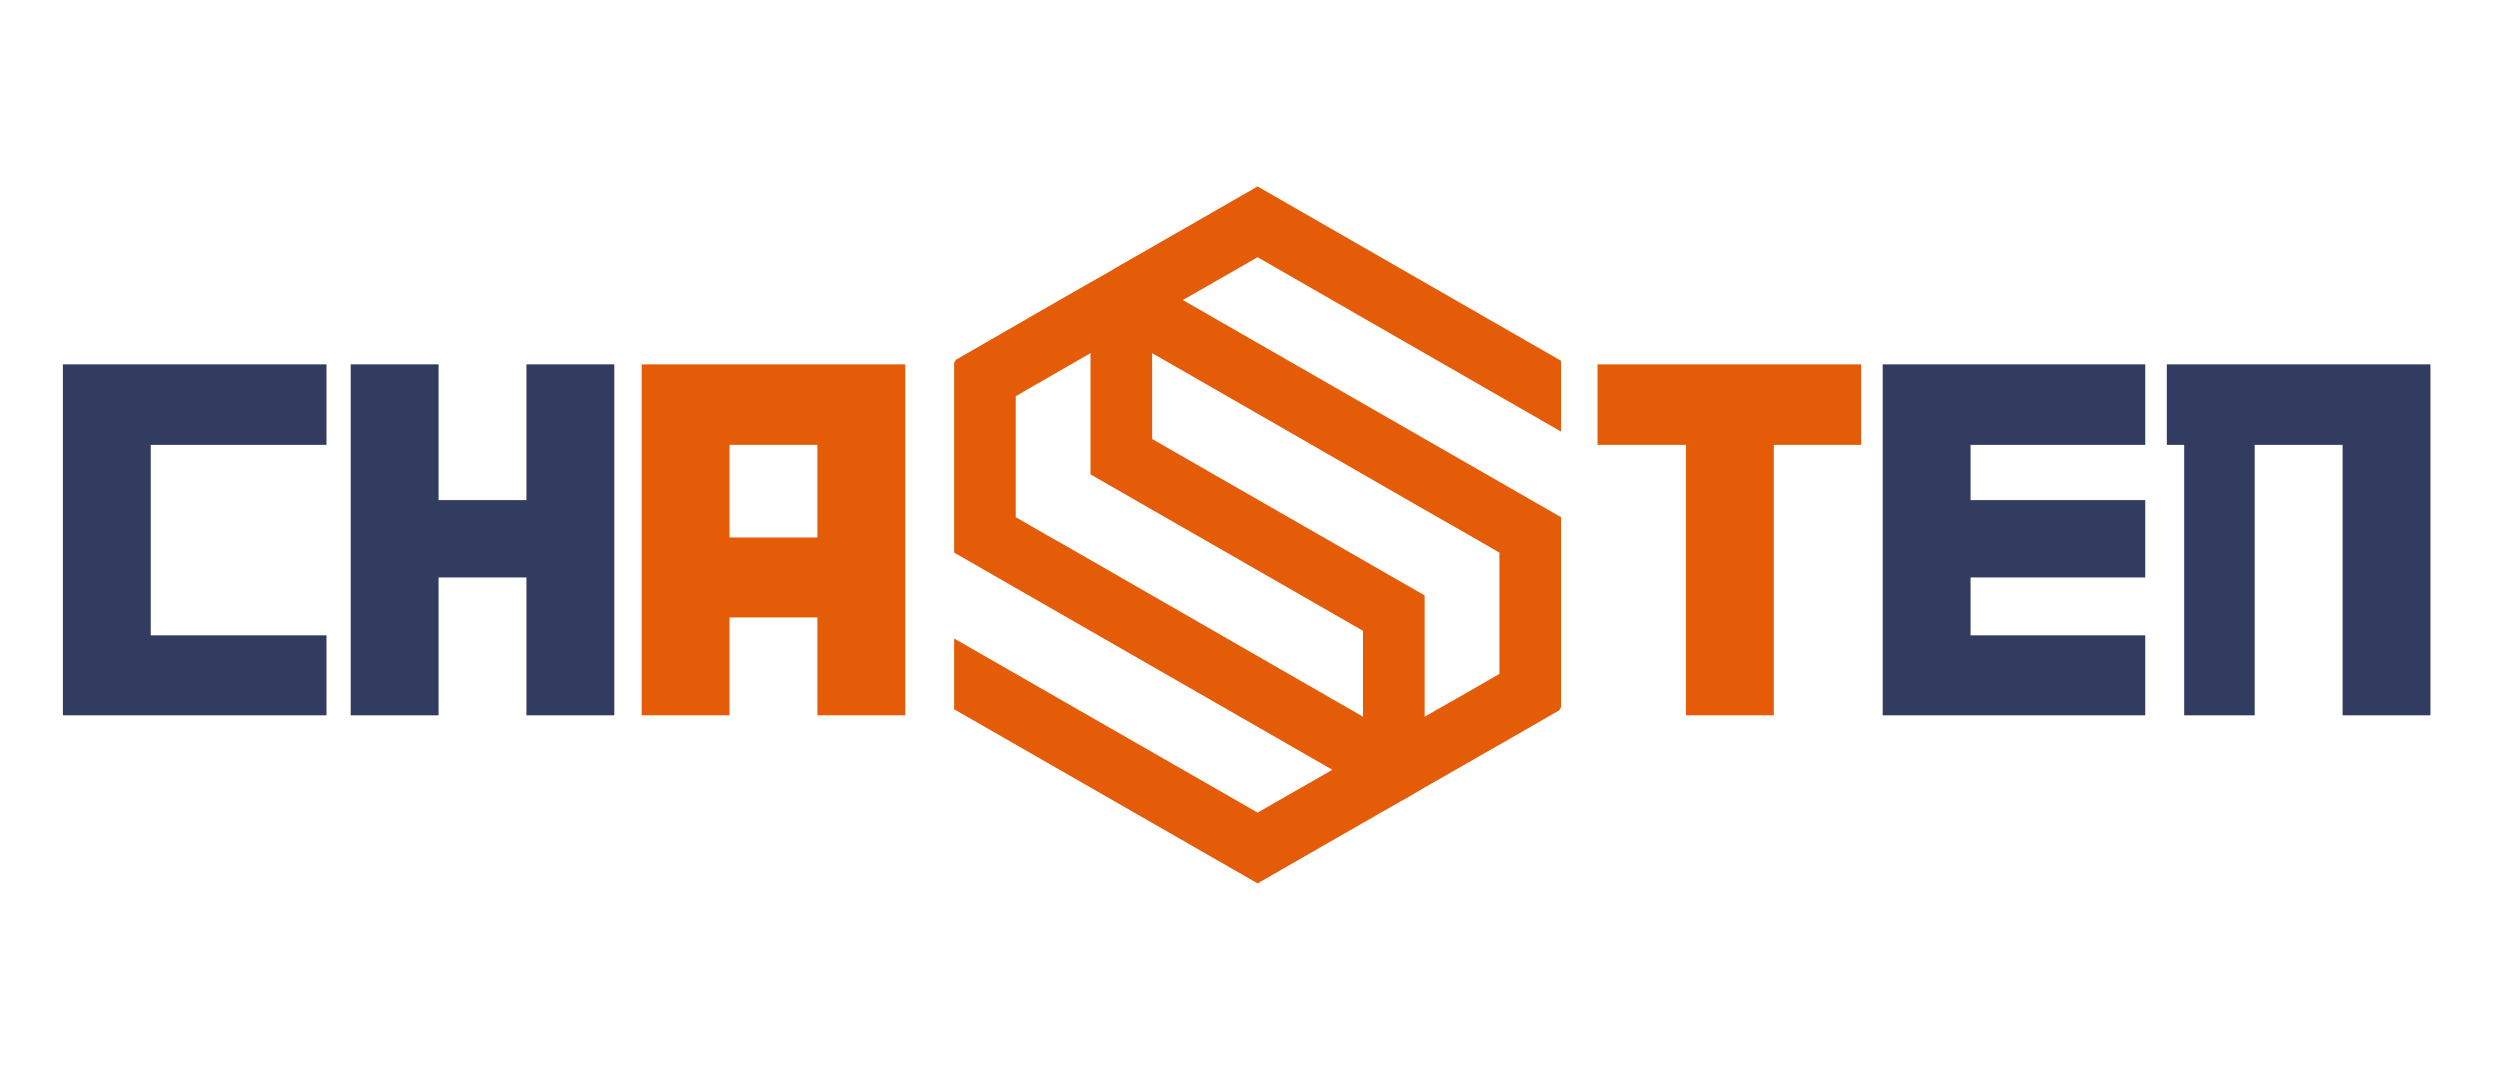
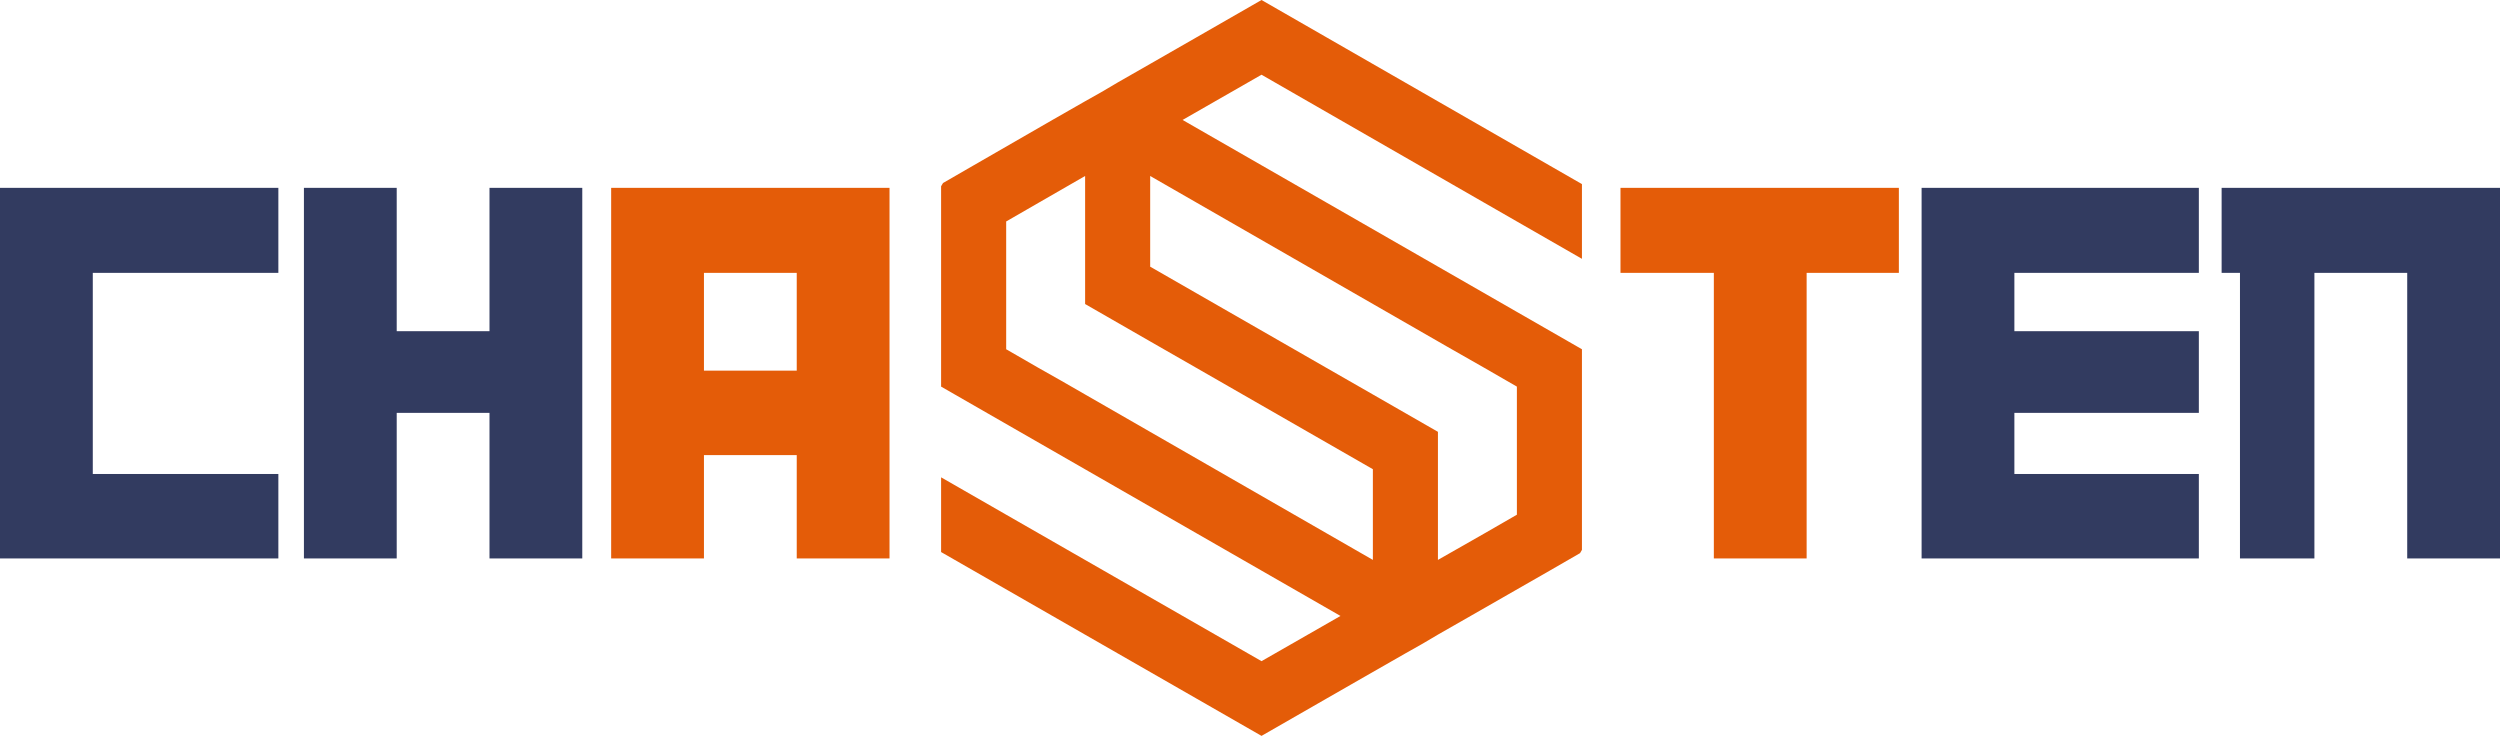
- <svg xmlns="http://www.w3.org/2000/svg" width="672" zoomAndPan="magnify" viewBox="0 0 504 216" height="288" preserveAspectRatio="xMidYMid meet" version="1.0">
-   <defs>
-     <g />
+ <svg xmlns="http://www.w3.org/2000/svg" width="636.403" zoomAndPan="magnify" viewBox="0 0 477.302 140.496" height="187.328" preserveAspectRatio="xMidYMid" version="1.0" id="svg67">
+   <defs id="defs7">
+     <g id="g2" />
    <clipPath id="cdd620850c">
-       <path d="M 192.344 37.59 L 314.715 37.59 L 314.715 178.086 L 192.344 178.086 Z M 192.344 37.59 " clip-rule="nonzero" />
+       <path d="M 192.344,37.59 H 314.715 V 178.086 H 192.344 Z m 0,0" clip-rule="nonzero" id="path4" />
    </clipPath>
  </defs>
-   <g clip-path="url(#cdd620850c)">
-     <path fill="#e45c08" d="M 192.352 79.871 L 192.352 111.402 L 204.777 118.539 L 268.602 155.188 L 253.527 163.82 L 204.777 135.855 L 192.352 128.723 L 192.352 142.988 L 253.527 178.086 L 265.949 170.953 L 274.785 165.887 L 281.023 162.32 L 284.141 160.562 L 287.207 158.754 L 293.445 155.188 L 308.52 146.555 L 314.34 143.195 L 314.703 142.574 L 314.703 104.27 L 302.281 97.137 L 238.457 60.488 L 253.527 51.855 L 302.281 79.871 L 314.703 87.004 L 314.703 72.738 L 253.527 37.59 L 241.105 44.723 L 232.27 49.789 L 226.035 53.355 L 222.969 55.164 L 219.848 56.922 L 213.609 60.488 L 198.539 69.172 L 192.719 72.531 L 192.352 73.152 Z M 302.281 111.402 L 296.098 107.836 L 289.027 103.805 L 232.27 71.188 L 232.27 88.504 L 265.949 107.836 L 274.785 112.902 L 287.207 120.035 L 287.207 144.488 L 296.098 139.422 L 302.281 135.855 Z M 204.777 104.27 L 210.961 107.836 L 215.172 110.215 L 274.785 144.488 L 274.785 127.172 L 241.105 107.836 L 232.27 102.773 L 219.848 95.637 L 219.848 71.188 L 210.961 76.305 L 204.777 79.871 Z M 204.777 104.27 " fill-opacity="1" fill-rule="evenodd" />
+   <g clip-path="url(#cdd620850c)" id="g11" transform="translate(-12.67661,-37.58984)">
+     <path fill="#e45c08" d="m 192.352,79.871 v 31.531 l 12.426,7.137 63.824,36.648 -15.074,8.633 -48.75,-27.965 -12.426,-7.133 v 14.266 l 61.176,35.098 12.422,-7.133 8.836,-5.066 6.238,-3.566 3.117,-1.758 3.066,-1.809 6.238,-3.566 15.074,-8.633 5.82,-3.359 0.363,-0.621 v -38.305 l -12.422,-7.133 -63.824,-36.648 15.07,-8.633 48.754,28.016 12.422,7.133 V 72.738 l -61.176,-35.148 -12.422,7.133 -8.836,5.066 -6.234,3.566 -3.066,1.809 -3.121,1.758 -6.238,3.566 -15.07,8.684 -5.82,3.359 -0.367,0.621 z m 109.93,31.531 -6.184,-3.566 -7.07,-4.031 -56.758,-32.617 v 17.316 l 33.68,19.332 8.836,5.066 12.422,7.133 v 24.453 l 8.891,-5.066 6.184,-3.566 z m -97.504,-7.133 6.184,3.566 4.211,2.379 59.613,34.273 v -17.316 l -33.68,-19.336 -8.836,-5.062 -12.422,-7.137 V 71.188 l -8.887,5.117 -6.184,3.566 z m 0,0" fill-opacity="1" fill-rule="evenodd" id="path9" />
  </g>
-   <g fill="#323b60" fill-opacity="1">
-     <g transform="translate(9.918797, 144.2081)">
-       <g>
-         <path d="M 55.902 0 L 55.902 -16.125 L 20.473 -16.125 L 20.473 -54.523 L 55.902 -54.523 L 55.902 -70.754 L 2.758 -70.754 L 2.758 0 Z M 55.902 0 " />
+   <g fill="#323b60" fill-opacity="1" id="g19" transform="translate(-12.67661,-37.58984)">
+     <g transform="translate(9.918797,144.2081)" id="g17">
+       <g id="g15">
+         <path d="M 55.902,0 V -16.125 H 20.473 V -54.523 H 55.902 V -70.754 H 2.758 V 0 Z m 0,0" id="path13" />
      </g>
    </g>
  </g>
-   <g fill="#323b60" fill-opacity="1">
-     <g transform="translate(67.94354, 144.2081)">
-       <g>
-         <path d="M 55.902 0 L 55.902 -70.754 L 38.188 -70.754 L 38.188 -43.387 L 20.473 -43.387 L 20.473 -70.754 L 2.758 -70.754 L 2.758 0 L 20.473 0 L 20.473 -27.793 L 38.188 -27.793 L 38.188 0 Z M 55.902 0 " />
+   <g fill="#323b60" fill-opacity="1" id="g27" transform="translate(-12.67661,-37.58984)">
+     <g transform="translate(67.94354,144.2081)" id="g25">
+       <g id="g23">
+         <path d="M 55.902,0 V -70.754 H 38.188 v 27.367 H 20.473 V -70.754 H 2.758 V 0 H 20.473 V -27.793 H 38.188 V 0 Z m 0,0" id="path21" />
      </g>
    </g>
  </g>
-   <g fill="#e45c08" fill-opacity="1">
-     <g transform="translate(126.6024, 144.2081)">
-       <g>
-         <path d="M 55.902 0 L 55.902 -70.754 L 2.758 -70.754 L 2.758 0 L 20.473 0 L 20.473 -19.73 L 38.188 -19.73 L 38.188 0 Z M 38.188 -35.855 L 20.473 -35.855 L 20.473 -54.523 L 38.188 -54.523 Z M 38.188 -35.855 " />
+   <g fill="#e45c08" fill-opacity="1" id="g35" transform="translate(-12.67661,-37.58984)">
+     <g transform="translate(126.6024,144.2081)" id="g33">
+       <g id="g31">
+         <path d="M 55.902,0 V -70.754 H 2.758 V 0 H 20.473 V -19.73 H 38.188 V 0 Z M 38.188,-35.855 H 20.473 V -54.523 H 38.188 Z m 0,0" id="path29" />
      </g>
    </g>
  </g>
-   <g fill="#323b60" fill-opacity="1">
-     <g transform="translate(185.2547, 144.2081)">
-       <g />
+   <g fill="#323b60" fill-opacity="1" id="g41" transform="translate(-12.67661,-37.58984)">
+     <g transform="translate(185.2547,144.2081)" id="g39">
+       <g id="g37" />
    </g>
  </g>
-   <g fill="#e45c08" fill-opacity="1">
-     <g transform="translate(320.471, 144.2081)">
-       <g>
-         <path d="M 54.738 -54.523 L 54.738 -70.754 L 1.59 -70.754 L 1.59 -54.523 L 19.414 -54.523 L 19.414 0 L 37.129 0 L 37.129 -54.523 Z M 54.738 -54.523 " />
+   <g fill="#e45c08" fill-opacity="1" id="g49" transform="translate(-12.67661,-37.58984)">
+     <g transform="translate(320.471,144.2081)" id="g47">
+       <g id="g45">
+         <path d="M 54.738,-54.523 V -70.754 H 1.59 v 16.23 H 19.414 V 0 h 17.715 v -54.523 z m 0,0" id="path43" />
      </g>
    </g>
  </g>
-   <g fill="#323b60" fill-opacity="1">
-     <g transform="translate(376.7913, 144.2081)">
-       <g>
-         <path d="M 55.691 0 L 55.691 -16.125 L 20.473 -16.125 L 20.473 -27.793 L 55.691 -27.793 L 55.691 -43.387 L 20.473 -43.387 L 20.473 -54.523 L 55.691 -54.523 L 55.691 -70.754 L 2.758 -70.754 L 2.758 0 Z M 55.691 0 " />
+   <g fill="#323b60" fill-opacity="1" id="g57" transform="translate(-12.67661,-37.58984)">
+     <g transform="translate(376.7913,144.2081)" id="g55">
+       <g id="g53">
+         <path d="m 55.691,0 v -16.125 h -35.219 v -11.668 h 35.219 v -15.594 h -35.219 v -11.137 h 35.219 V -70.754 H 2.758 V 0 Z m 0,0" id="path51" />
      </g>
    </g>
  </g>
-   <g fill="#323b60" fill-opacity="1">
-     <g transform="translate(435.2404, 144.2081)">
-       <g>
-         <path d="M 54.738 0 L 54.738 -70.754 L 1.59 -70.754 L 1.59 -54.523 L 5.094 -54.523 L 5.094 0 L 19.305 0 L 19.305 -54.523 L 37.023 -54.523 L 37.023 0 Z M 54.738 0 " />
+   <g fill="#323b60" fill-opacity="1" id="g65" transform="translate(-12.67661,-37.58984)">
+     <g transform="translate(435.2404,144.2081)" id="g63">
+       <g id="g61">
+         <path d="M 54.738,0 V -70.754 H 1.59 v 16.23 H 5.094 V 0 h 14.211 v -54.523 h 17.719 V 0 Z m 0,0" id="path59" />
      </g>
    </g>
  </g>
</svg>
